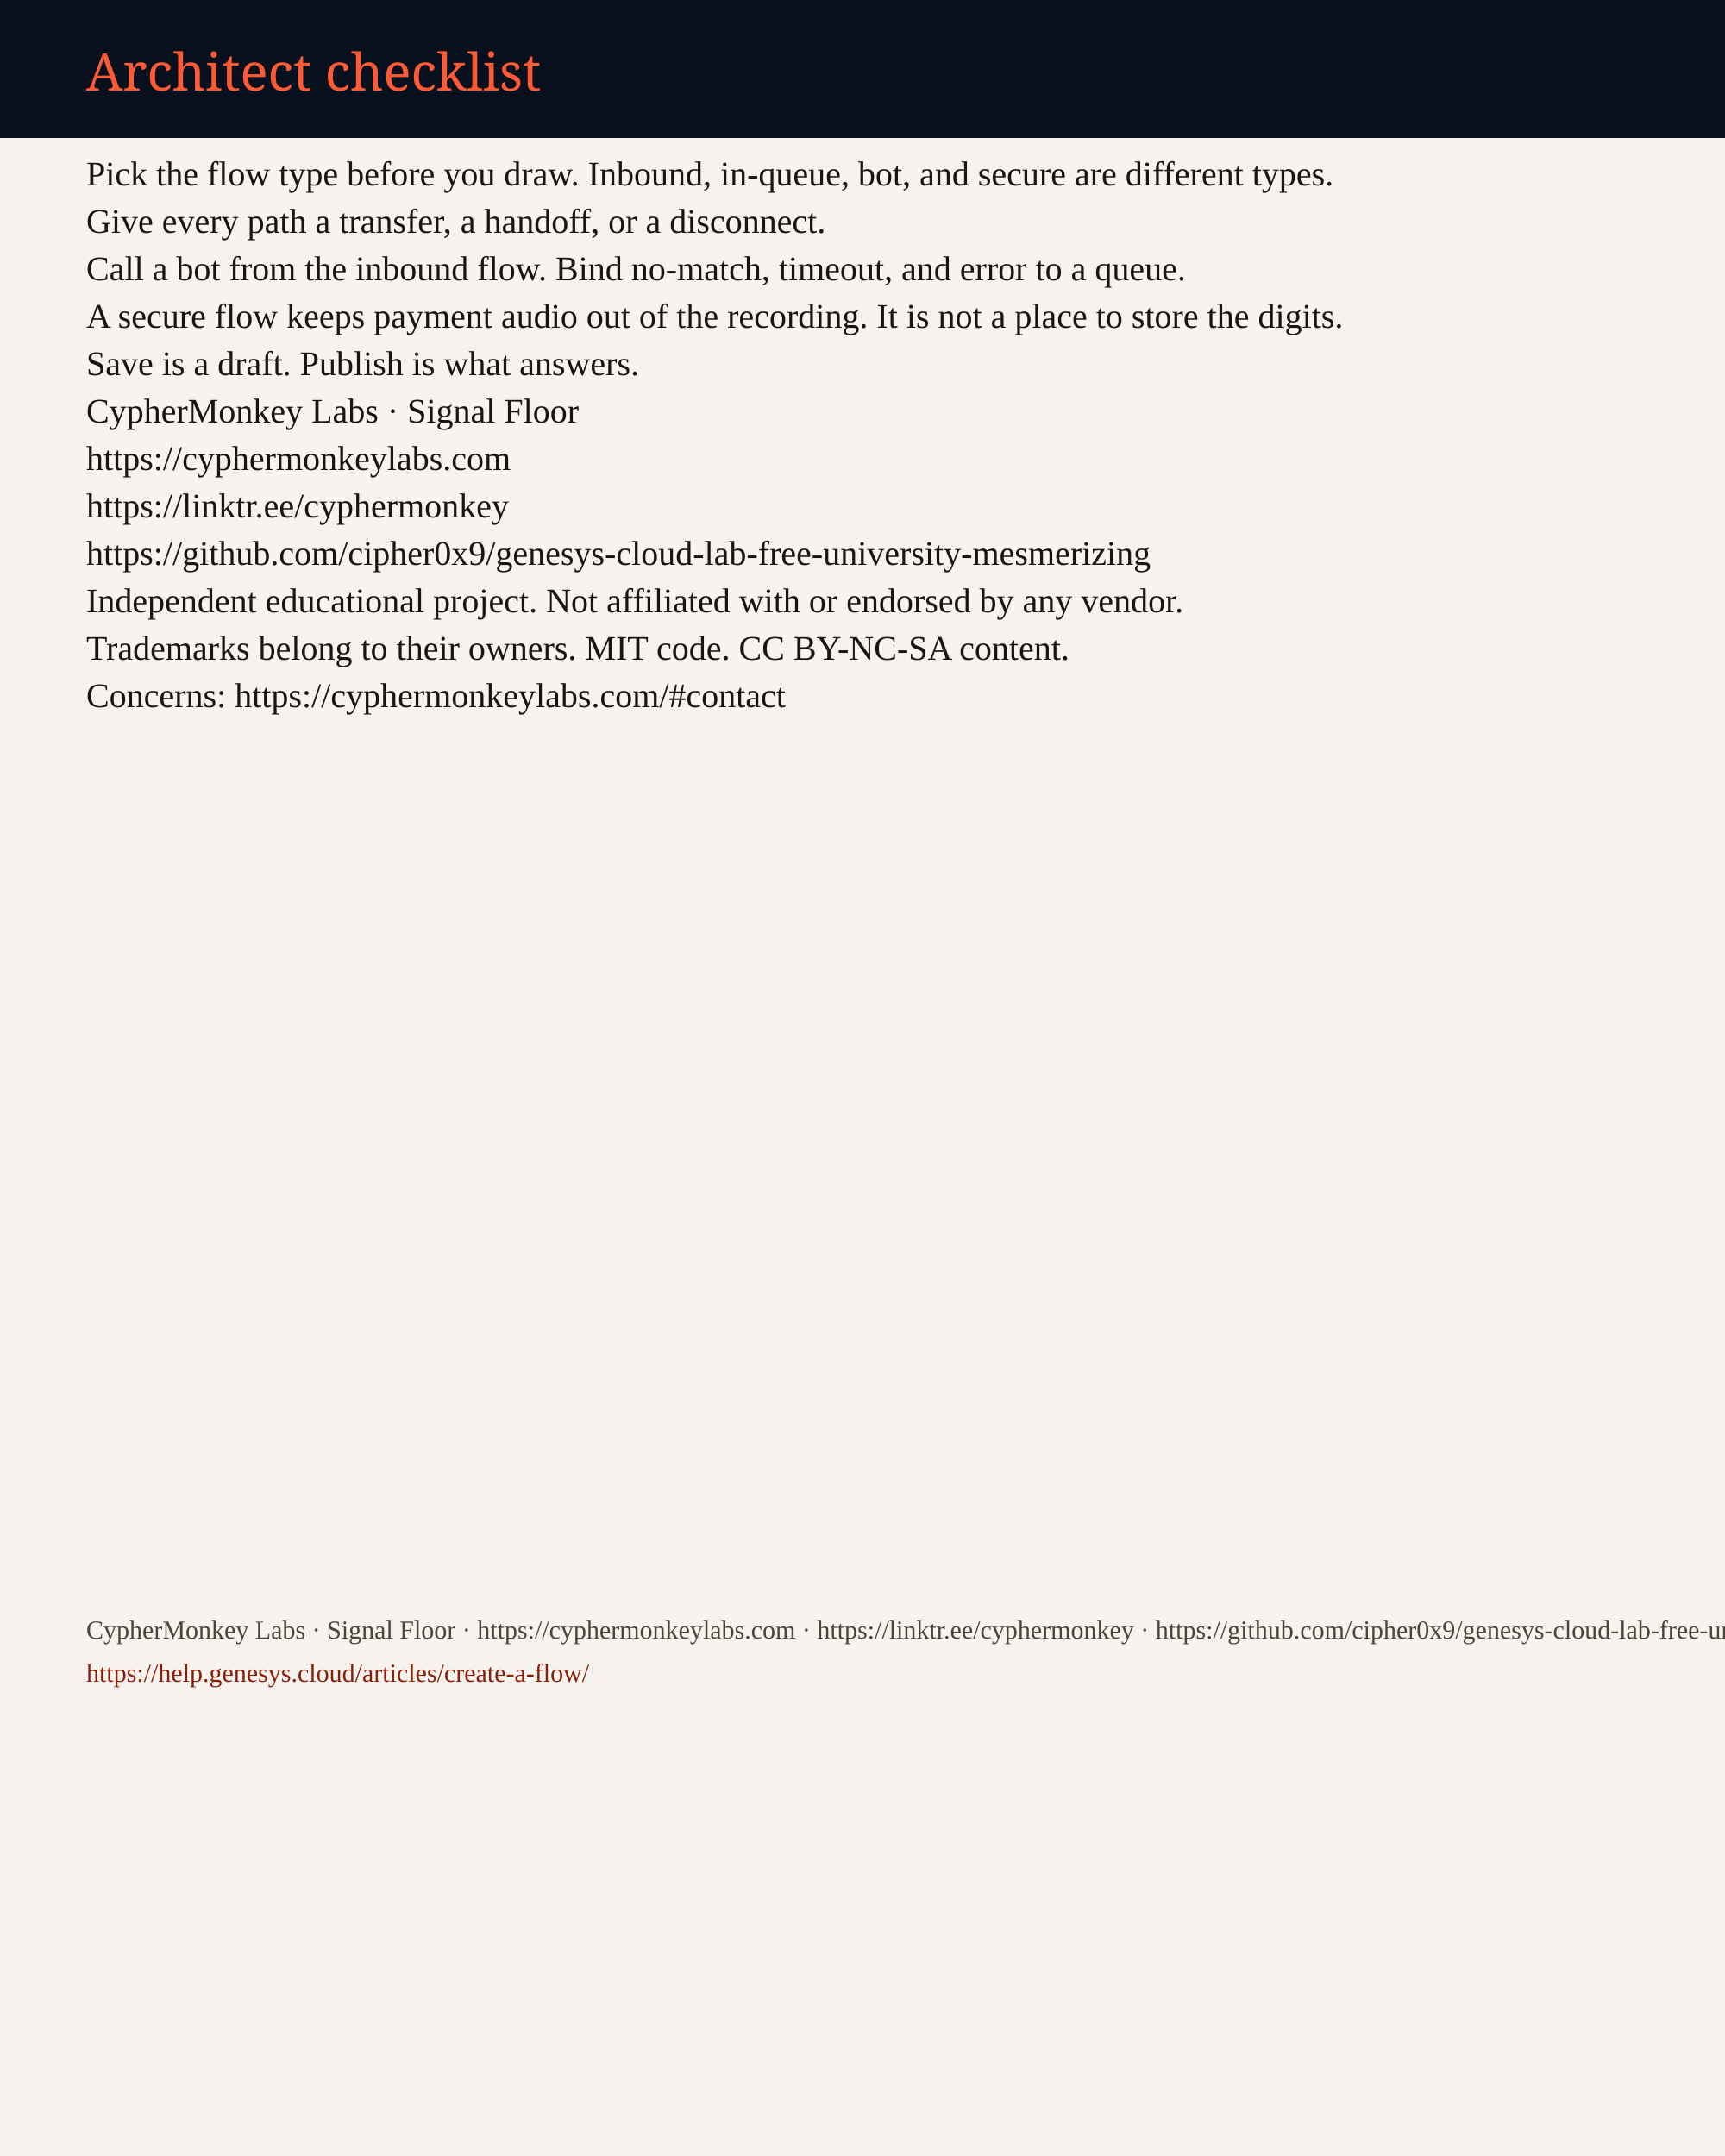
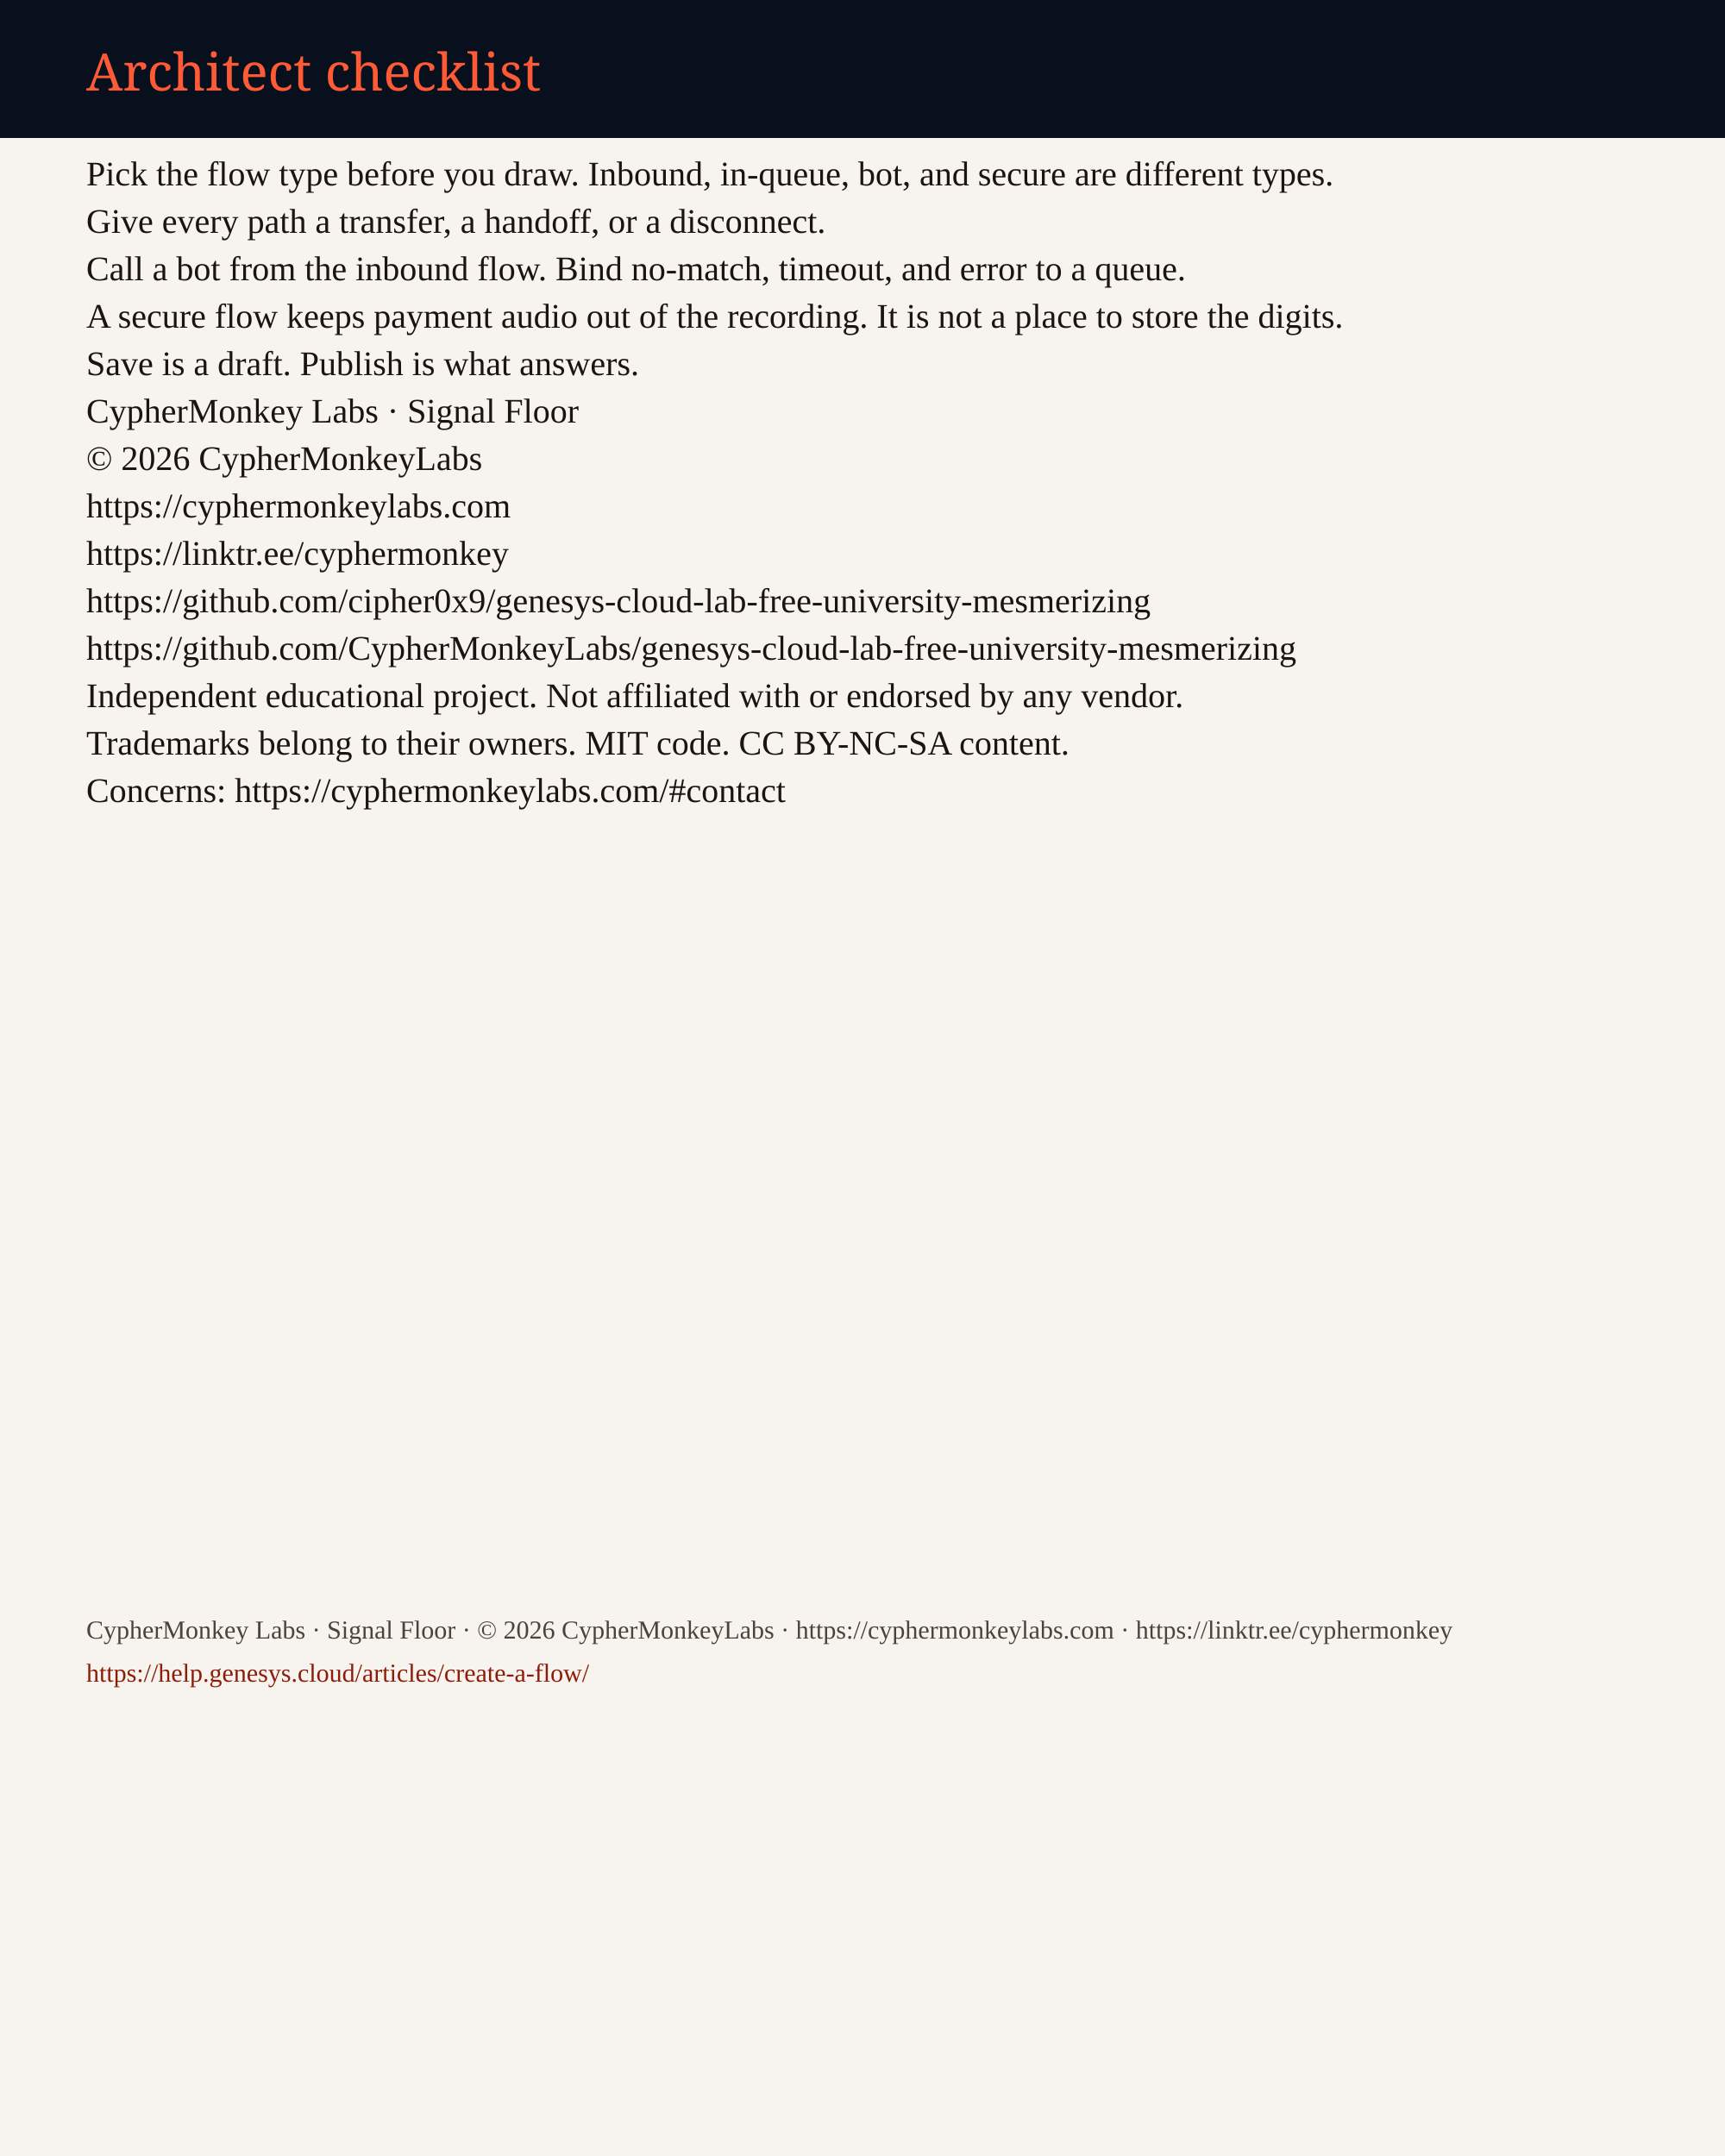
<svg xmlns="http://www.w3.org/2000/svg" width="800" height="1000" viewBox="0 0 800 1000">
  <rect width="800" height="1000" fill="#f7f4ef" />
  <rect width="800" height="64" fill="#07101c" />
  <text x="40" y="42" fill="#ff5a36" font-size="24" font-family="Georgia, serif">Architect checklist</text>
  <text x="40" y="86" font-size="16" fill="#1b140f">Pick the flow type before you draw. Inbound, in-queue, bot, and secure are different types.</text>
  <text x="40" y="108" font-size="16" fill="#1b140f">Give every path a transfer, a handoff, or a disconnect.</text>
  <text x="40" y="130" font-size="16" fill="#1b140f">Call a bot from the inbound flow. Bind no-match, timeout, and error to a queue.</text>
  <text x="40" y="152" font-size="16" fill="#1b140f">A secure flow keeps payment audio out of the recording. It is not a place to store the digits.</text>
  <text x="40" y="174" font-size="16" fill="#1b140f">Save is a draft. Publish is what answers.</text>
  <text x="40" y="196" font-size="16" fill="#1b140f">CypherMonkey Labs · Signal Floor</text>
-   <text x="40" y="218" font-size="16" fill="#1b140f">https://cyphermonkeylabs.com</text>
-   <text x="40" y="240" font-size="16" fill="#1b140f">https://linktr.ee/cyphermonkey</text>
-   <text x="40" y="262" font-size="16" fill="#1b140f">https://github.com/cipher0x9/genesys-cloud-lab-free-university-mesmerizing</text>
-   <text x="40" y="284" font-size="16" fill="#1b140f">Independent educational project. Not affiliated with or endorsed by any vendor.</text>
-   <text x="40" y="306" font-size="16" fill="#1b140f">Trademarks belong to their owners. MIT code. CC BY-NC-SA content.</text>
-   <text x="40" y="328" font-size="16" fill="#1b140f">Concerns: https://cyphermonkeylabs.com/#contact</text>
-   <text x="40" y="760" font-size="12" fill="#4d4338">CypherMonkey Labs · Signal Floor · https://cyphermonkeylabs.com · https://linktr.ee/cyphermonkey · https://github.com/cipher0x9/genesys-cloud-lab-free-university-mesmerizing</text>
+   <text x="40" y="218" font-size="16" fill="#1b140f">© 2026 CypherMonkeyLabs</text>
+   <text x="40" y="240" font-size="16" fill="#1b140f">https://cyphermonkeylabs.com</text>
+   <text x="40" y="262" font-size="16" fill="#1b140f">https://linktr.ee/cyphermonkey</text>
+   <text x="40" y="284" font-size="16" fill="#1b140f">https://github.com/cipher0x9/genesys-cloud-lab-free-university-mesmerizing</text>
+   <text x="40" y="306" font-size="16" fill="#1b140f">https://github.com/CypherMonkeyLabs/genesys-cloud-lab-free-university-mesmerizing</text>
+   <text x="40" y="328" font-size="16" fill="#1b140f">Independent educational project. Not affiliated with or endorsed by any vendor.</text>
+   <text x="40" y="350" font-size="16" fill="#1b140f">Trademarks belong to their owners. MIT code. CC BY-NC-SA content.</text>
+   <text x="40" y="372" font-size="16" fill="#1b140f">Concerns: https://cyphermonkeylabs.com/#contact</text>
+   <text x="40" y="760" font-size="12" fill="#4d4338">CypherMonkey Labs · Signal Floor · © 2026 CypherMonkeyLabs · https://cyphermonkeylabs.com · https://linktr.ee/cyphermonkey</text>
  <text x="40" y="780" font-size="12" fill="#8d1d08">https://help.genesys.cloud/articles/create-a-flow/</text>
</svg>
